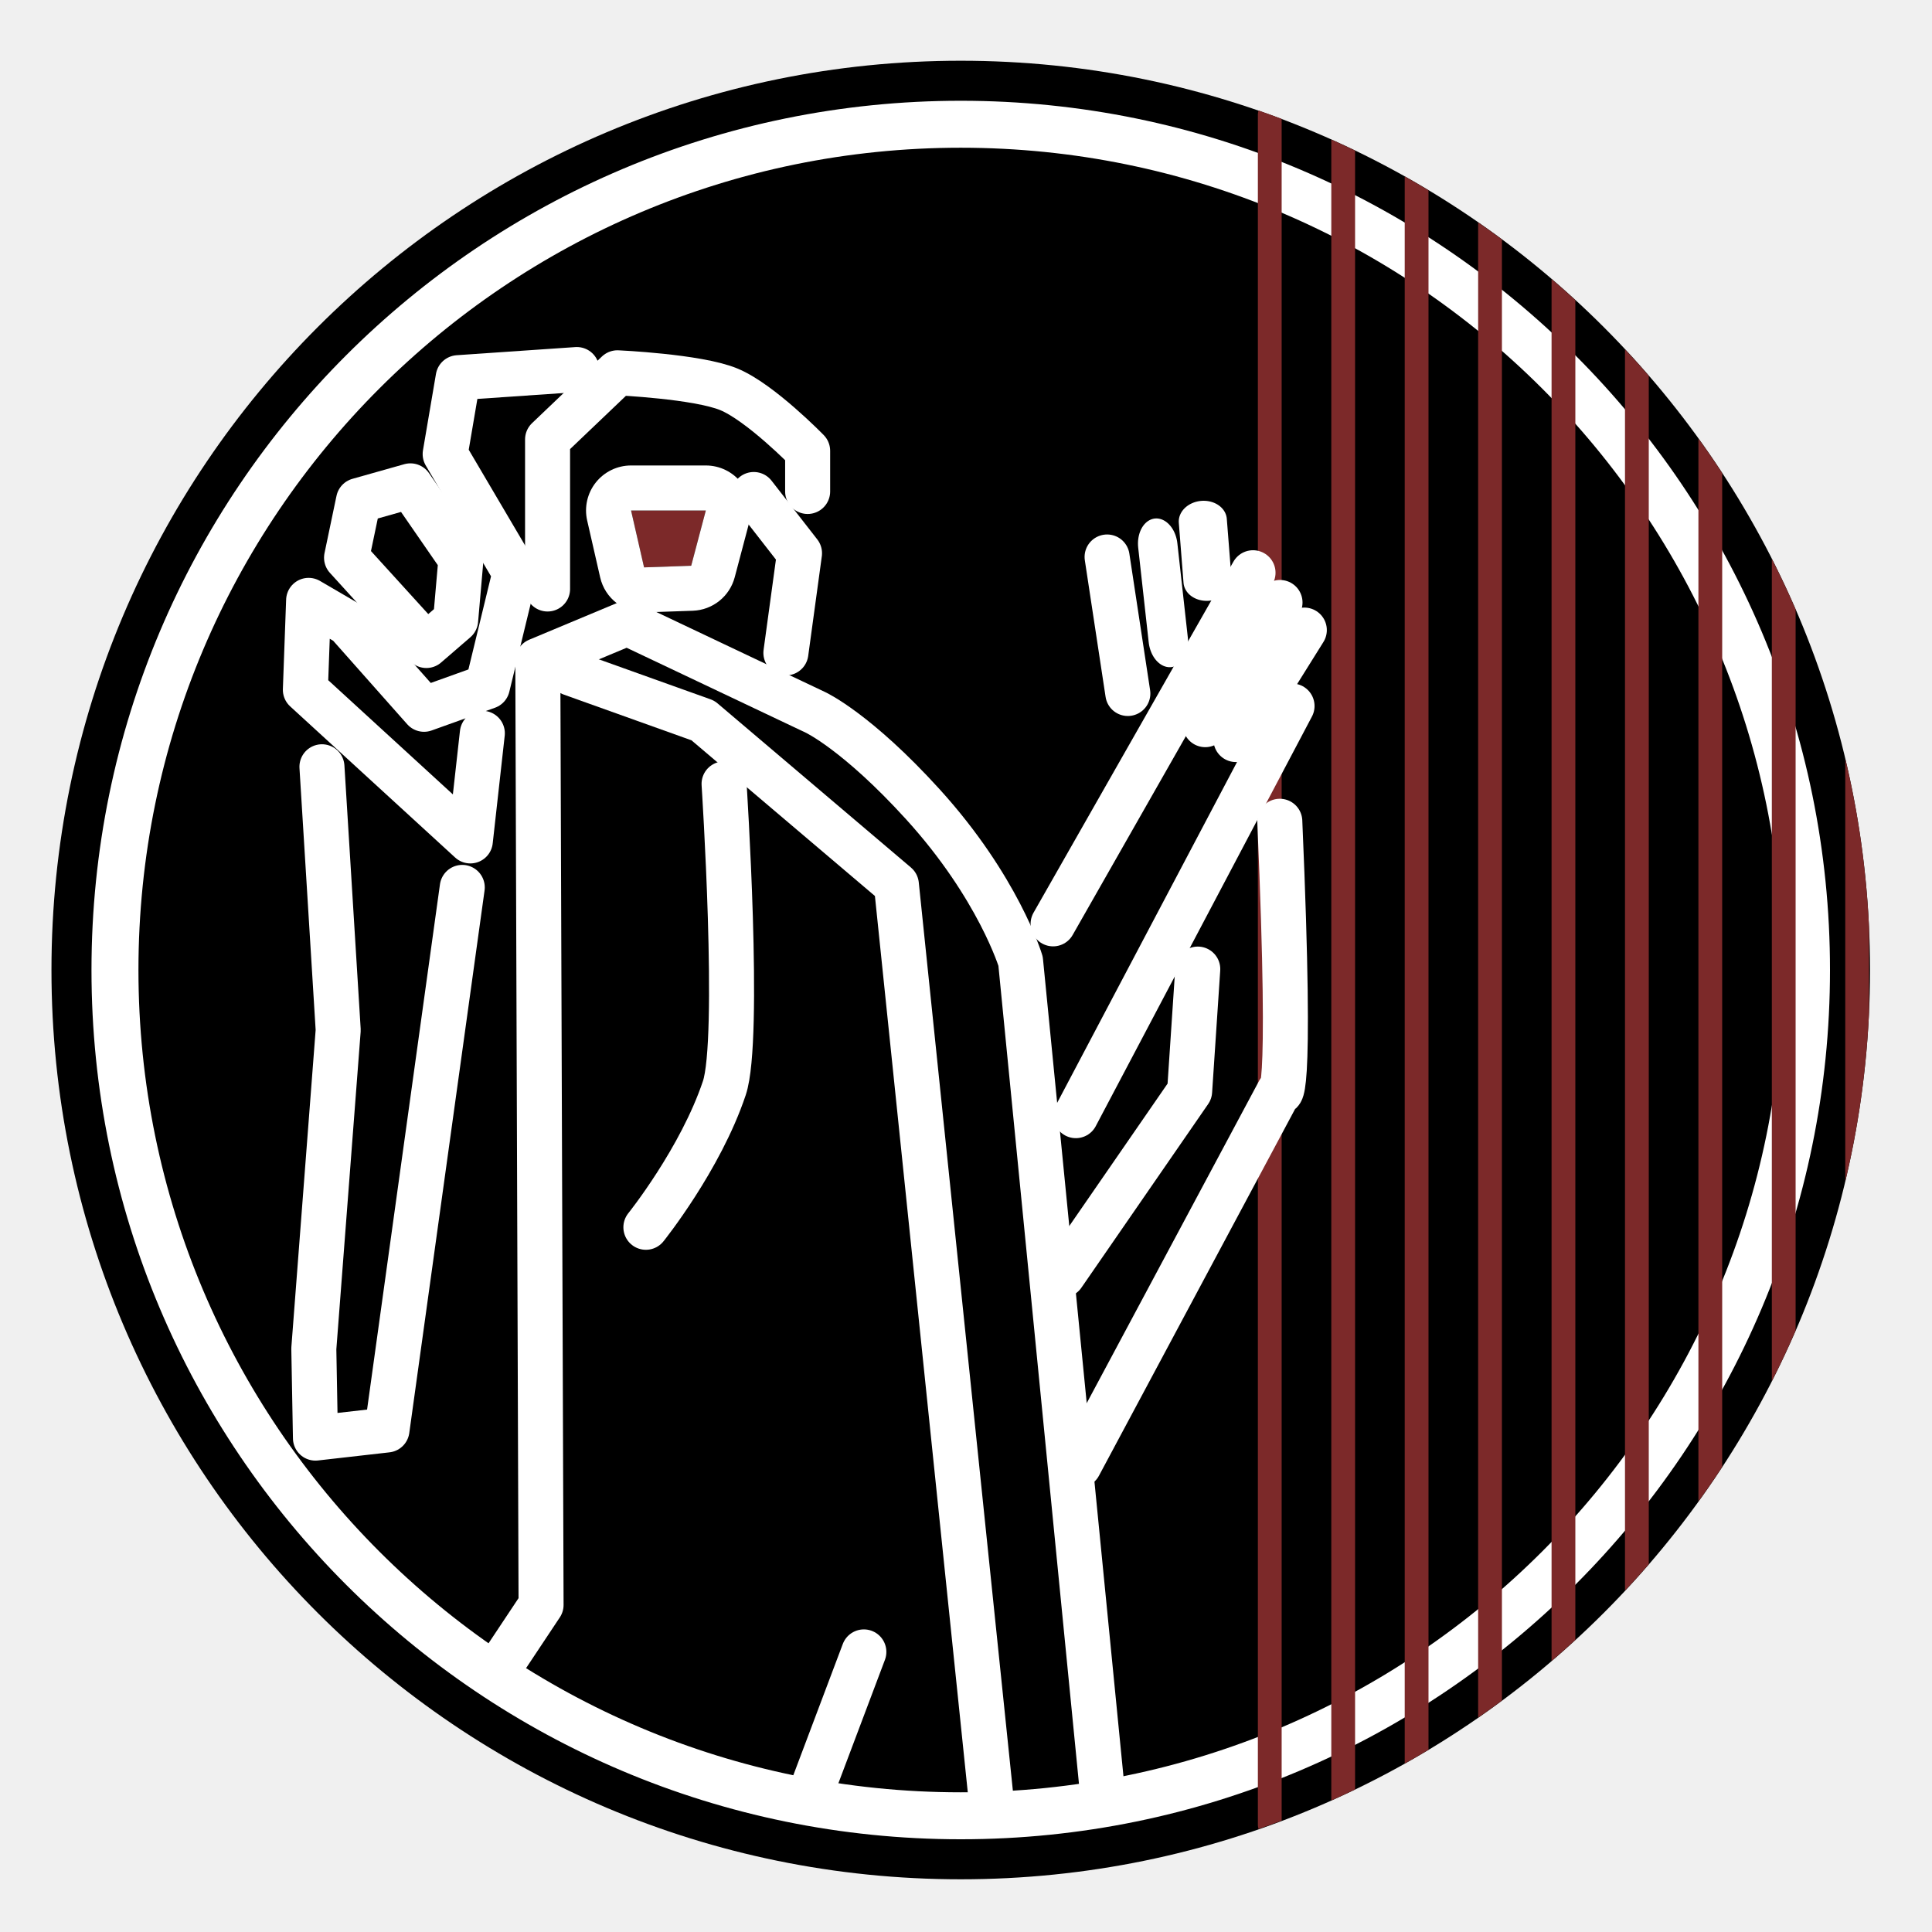
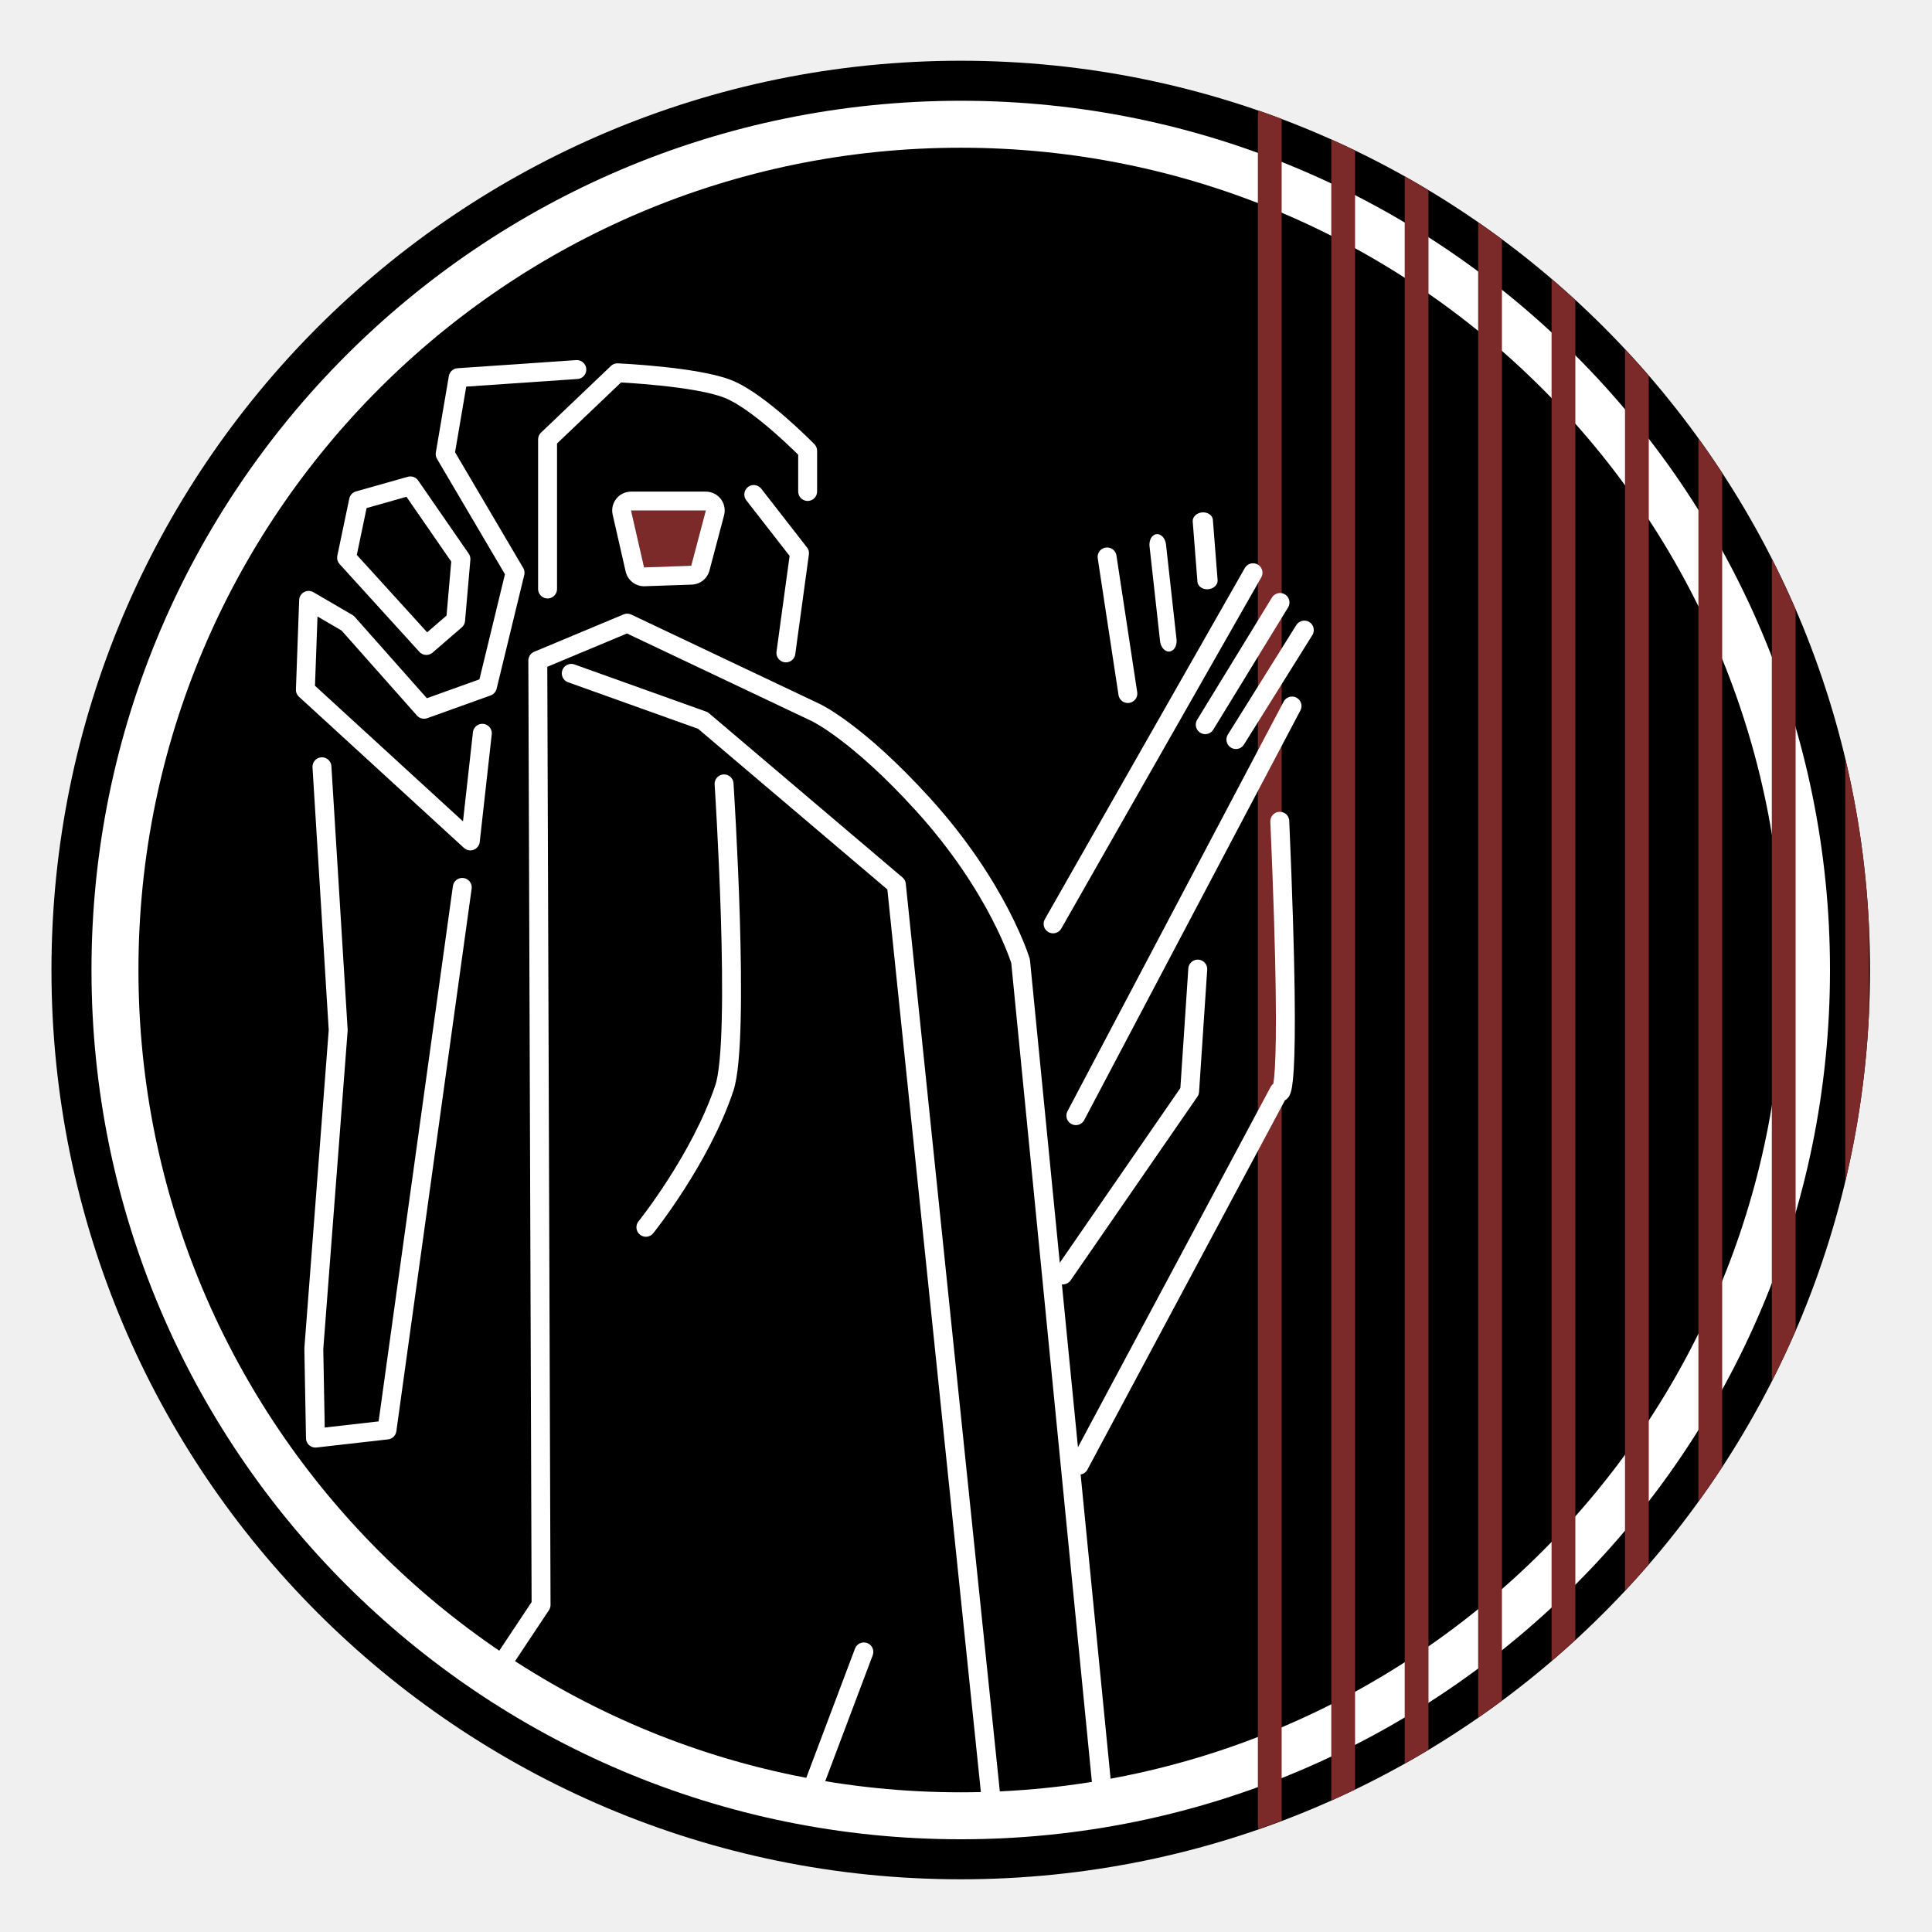
<svg xmlns="http://www.w3.org/2000/svg" width="100%" height="100%" viewBox="0 0 256 256" version="1.1" xml:space="preserve" style="fill-rule:evenodd;clip-rule:evenodd;stroke-linecap:round;stroke-linejoin:round;stroke-miterlimit:1.5;">
  <circle cx="127.303" cy="128.532" r="120.484" />
  <g transform="matrix(0.930159,0,0,0.930159,8.89102,8.9768)">
    <circle cx="127.303" cy="128.532" r="120.484" style="fill:none;stroke:white;stroke-width:6.69px;" />
  </g>
  <g id="svg">
    <g id="Tapesstry" transform="matrix(1,0,0,1,-0.0262839,-2.78972)">
      <g transform="matrix(1,0,0,1,-27.8451,-16.2141)">
        <path d="M194.636,33.65C195.663,34.006 196.683,34.376 197.697,34.76L197.697,260.247C196.683,260.63 195.663,261 194.636,261.356C194.578,261.192 194.546,261.014 194.546,260.83L194.546,34.177C194.546,33.992 194.578,33.815 194.636,33.65Z" style="fill:rgb(124,41,41);" />
      </g>
      <g transform="matrix(1,0,0,1,-18.1161,-16.2141)">
        <path d="M197.697,256.113C196.655,256.616 195.605,257.105 194.546,257.578L194.546,37.493C195.605,37.966 196.655,38.455 197.697,38.958L197.697,256.113Z" style="fill:rgb(124,41,41);" />
      </g>
      <g transform="matrix(1,0,0,1,-8.38706,-16.2141)">
        <path d="M197.697,250.853C196.657,251.479 195.606,252.09 194.546,252.685L194.546,42.386C195.606,42.981 196.657,43.592 197.697,44.218L197.697,250.853Z" style="fill:rgb(124,41,41);" />
      </g>
      <g transform="matrix(1,0,0,1,1.34196,-16.2141)">
        <path d="M197.697,244.338C196.659,245.108 195.609,245.862 194.546,246.599L194.546,48.472C195.609,49.209 196.659,49.963 197.697,50.733L197.697,244.338Z" style="fill:rgb(124,41,41);" />
      </g>
      <g transform="matrix(1,0,0,1,11.071,-16.2141)">
        <path d="M197.697,236.297C196.663,237.246 195.613,238.178 194.546,239.091L194.546,55.98C195.613,56.893 196.663,57.825 197.697,58.774L197.697,236.297Z" style="fill:rgb(124,41,41);" />
      </g>
      <g transform="matrix(1,0,0,1,20.8,-16.2141)">
        <path d="M197.697,226.274C196.669,227.463 195.619,228.631 194.546,229.778L194.546,65.293C195.619,66.44 196.669,67.608 197.697,68.797L197.697,226.274Z" style="fill:rgb(124,41,41);" />
      </g>
      <g transform="matrix(1,0,0,1,30.529,-16.2141)">
        <path d="M197.697,213.374C196.681,214.927 195.631,216.455 194.546,217.957L194.546,77.114C195.631,78.616 196.681,80.144 197.697,81.697L197.697,213.374Z" style="fill:rgb(124,41,41);" />
      </g>
      <g transform="matrix(1,0,0,1,40.258,-16.2141)">
        <path d="M197.697,195.311C196.714,197.582 195.663,199.818 194.546,202.014L194.546,93.057C195.663,95.253 196.714,97.489 197.697,99.76L197.697,195.311Z" style="fill:rgb(124,41,41);" />
      </g>
      <g transform="matrix(1,0,0,1,49.987,-16.2141)">
        <path d="M197.697,153.161C197.344,160.833 196.272,168.319 194.546,175.553L194.546,119.518C196.272,126.752 197.344,134.238 197.697,141.91L197.697,153.161Z" style="fill:rgb(124,41,41);" />
      </g>
    </g>
    <g id="Urd" transform="matrix(-0.842986,0,0,0.842986,135.303,46.8684)">
      <g transform="matrix(2.05107,0,0,2.05107,-366.525,-144.369)">
-         <path d="M213.173,94.884L203.083,98.497L188.259,111.078L180.871,182.389" style="fill:none;stroke:white;stroke-width:3.45px;" />
+         <path d="M213.173,94.884L203.083,98.497L188.259,111.078L180.871,182.389" style="fill:none;stroke:white;stroke-width:1.45px;" />
      </g>
      <g transform="matrix(2.05107,0,0,2.05107,-366.525,-144.369)">
-         <path d="M190.751,169.876L195.084,181.369" style="fill:none;stroke:white;stroke-width:3.45px;" />
+         <path d="M190.751,169.876L195.084,181.369" style="fill:none;stroke:white;stroke-width:1.45px;" />
      </g>
      <g transform="matrix(2.05107,0,0,2.05107,-366.525,-144.369)">
-         <path d="M201.464,103.355C201.464,103.355 200.186,122.908 201.442,126.662C203.269,132.123 207.455,137.334 207.455,137.334" style="fill:none;stroke:white;stroke-width:3.45px;" />
+         <path d="M201.464,103.355C201.464,103.355 200.186,122.908 201.442,126.662C203.269,132.123 207.455,137.334 207.455,137.334" style="fill:none;stroke:white;stroke-width:1.45px;" />
      </g>
      <g transform="matrix(1.67824,0,0,1.67824,-282.371,-114.023)">
-         <path d="M220.72,87.173L225.454,80.321L230.312,81.692L231.433,87.048L223.959,95.27L221.219,92.903L220.72,87.173Z" style="fill:none;stroke:white;stroke-width:4.22px;" />
+         <path d="M220.72,87.173L225.454,80.321L230.312,81.692L231.433,87.048L223.959,95.27L221.219,92.903L220.72,87.173Z" style="fill:none;stroke:white;stroke-width:1.77px;" />
      </g>
      <g transform="matrix(2.05107,0,0,2.05107,-349.713,-159.349)">
-         <path d="M224.084,109.346L222.838,129.527L224.707,153.942L224.582,160.794L219.101,160.171L213.331,118.591" style="fill:none;stroke:white;stroke-width:3.45px;" />
+         <path d="M224.084,109.346L222.838,129.527L224.707,153.942L224.582,160.794L219.101,160.171L213.331,118.591" style="fill:none;stroke:white;stroke-width:1.45px;" />
      </g>
      <g transform="matrix(2.05107,0,0,2.05107,-366.525,-144.369)">
-         <path d="M172.382,181.513L178.74,116.945C178.74,116.945 180.433,111.3 186.226,104.921C191.279,99.358 194.436,97.886 194.436,97.886L208.886,91.034L215.738,93.899L215.488,166.275L219.079,171.677" style="fill:none;stroke:white;stroke-width:3.45px;" />
+         <path d="M172.382,181.513L178.74,116.945C178.74,116.945 180.433,111.3 186.226,104.921C191.279,99.358 194.436,97.886 194.436,97.886L208.886,91.034L215.738,93.899L215.488,166.275L219.079,171.677" style="fill:none;stroke:white;stroke-width:1.45px;" />
      </g>
      <g transform="matrix(2.05107,0,0,2.05107,-366.525,-144.369)">
-         <path d="M195.059,80.944L195.059,77.83C195.059,77.83 198.682,74.108 201.111,73.111C203.52,72.123 209.634,71.85 209.634,71.85L214.99,76.958L214.99,88.418" style="fill:none;stroke:white;stroke-width:3.45px;" />
+         <path d="M195.059,80.944L195.059,77.83C195.059,77.83 198.682,74.108 201.111,73.111C203.52,72.123 209.634,71.85 209.634,71.85L214.99,76.958L214.99,88.418" style="fill:none;stroke:white;stroke-width:1.45px;" />
      </g>
      <g transform="matrix(2.05107,0,0,2.05107,-366.525,-144.369)">
-         <path d="M199.187,81.177L195.682,85.678L196.726,93.315" style="fill:none;stroke:white;stroke-width:3.45px;" />
+         <path d="M199.187,81.177L195.682,85.678L196.726,93.315" style="fill:none;stroke:white;stroke-width:1.45px;" />
      </g>
      <g transform="matrix(2.05107,0,0,2.05107,-362.53,-146.233)">
        <path d="M200.914,83.311L202.035,87.546L205.647,87.671L206.644,83.311L200.914,83.311Z" style="fill:rgb(124,41,41);" />
-         <path d="M197.579,84.194L198.7,88.429C199.089,89.9 200.396,90.942 201.916,90.994L205.528,91.119C207.181,91.176 208.642,90.052 209.011,88.44L210.007,84.08C210.241,83.056 209.996,81.981 209.342,81.16C208.687,80.339 207.694,79.861 206.644,79.861L200.914,79.861C199.843,79.861 198.833,80.358 198.18,81.207C197.527,82.055 197.305,83.159 197.579,84.194ZM200.914,83.311L206.644,83.311L205.647,87.671L202.035,87.546L200.914,83.311Z" style="fill:white;" />
+         <path d="M199.516,83.681L200.637,87.916C200.8,88.533 201.348,88.969 201.985,88.991L205.598,89.116C206.29,89.14 206.902,88.669 207.057,87.993L208.053,83.633C208.152,83.204 208.049,82.754 207.774,82.41C207.5,82.066 207.084,81.865 206.644,81.865L200.914,81.865C200.465,81.865 200.042,82.073 199.768,82.429C199.494,82.785 199.401,83.247 199.516,83.681ZM200.914,83.311L206.644,83.311L205.647,87.671L202.035,87.546L200.914,83.311Z" style="fill:white;" />
      </g>
      <g transform="matrix(2.05107,0,0,2.05107,-366.525,-144.369)">
-         <path d="M212.748,71.601L221.842,72.224L222.838,78.079L217.482,87.173L219.599,95.893L224.457,97.637L230.312,91.034L233.302,89.29L233.551,96.142L220.909,107.725L219.989,99.476" style="fill:none;stroke:white;stroke-width:3.45px;" />
+         <path d="M212.748,71.601L221.842,72.224L222.838,78.079L217.482,87.173L219.599,95.893L224.457,97.637L230.312,91.034L233.302,89.29L233.551,96.142L220.909,107.725L219.989,99.476" style="fill:none;stroke:white;stroke-width:1.45px;" />
      </g>
      <g transform="matrix(2.05107,0,0,2.05107,-366.525,-144.369)">
-         <path d="M176.249,114.08L160.927,87.173" style="fill:none;stroke:white;stroke-width:3.45px;" />
+         <path d="M176.249,114.08L160.927,87.173" style="fill:none;stroke:white;stroke-width:1.45px;" />
      </g>
      <g transform="matrix(2.05107,0,0,2.05107,-366.525,-144.369)">
-         <path d="M157.937,97.387L174.505,128.779" style="fill:none;stroke:white;stroke-width:3.45px;" />
+         <path d="M157.937,97.387L174.505,128.779" style="fill:none;stroke:white;stroke-width:1.45px;" />
      </g>
      <g transform="matrix(2.05107,0,0,2.05107,-368.688,-147.531)">
-         <path d="M158.05,93.109L163.293,101.498" style="fill:none;stroke:white;stroke-width:3.45px;" />
+         <path d="M158.05,93.109L163.293,101.498" style="fill:none;stroke:white;stroke-width:1.45px;" />
      </g>
      <g transform="matrix(2.05107,0,0,2.05107,-367.19,-144.036)">
-         <path d="M164.913,98.653L159.183,89.29" style="fill:none;stroke:white;stroke-width:3.45px;" />
+         <path d="M164.913,98.653L159.183,89.29" style="fill:none;stroke:white;stroke-width:1.45px;" />
      </g>
      <g transform="matrix(2.04849,0.0314523,0.0325457,1.70247,-369.132,-128.053)">
-         <path d="M164.864,87.594L164.414,93.152" style="fill:none;stroke:white;stroke-width:3.69px;" />
+         <path d="M164.864,87.594L164.414,93.152" style="fill:none;stroke:white;stroke-width:1.55px;" />
      </g>
      <g transform="matrix(2.062,-0.238192,0.028059,2.80493,-369.227,-185.677)">
-         <path d="M167.404,91.159L166.532,96.391" style="fill:none;stroke:white;stroke-width:3.02px;" />
+         <path d="M167.404,91.159L166.532,96.391" style="fill:none;stroke:white;stroke-width:1.27px;" />
      </g>
      <g transform="matrix(2.04616,0.141174,-0.139723,2.04005,-349.788,-176.576)">
-         <path d="M170.518,90.412L169.646,101" style="fill:none;stroke:white;stroke-width:3.45px;" />
+         <path d="M170.518,90.412L169.646,101" style="fill:none;stroke:white;stroke-width:1.45px;" />
      </g>
      <g transform="matrix(2.05107,0,0,2.05107,-366.525,-144.369)">
-         <path d="M158.875,106.219C157.878,129.264 158.933,126.911 158.933,126.911L174.256,155.562" style="fill:none;stroke:white;stroke-width:3.45px;" />
+         <path d="M158.875,106.219C157.878,129.264 158.933,126.911 158.933,126.911L174.256,155.562" style="fill:none;stroke:white;stroke-width:1.45px;" />
      </g>
      <g transform="matrix(2.05107,0,0,2.05107,-366.525,-144.369)">
-         <path d="M165.162,117.547L165.785,126.911L175.501,140.987" style="fill:none;stroke:white;stroke-width:3.45px;" />
+         <path d="M165.162,117.547L165.785,126.911L175.501,140.987" style="fill:none;stroke:white;stroke-width:1.45px;" />
      </g>
    </g>
  </g>
</svg>
